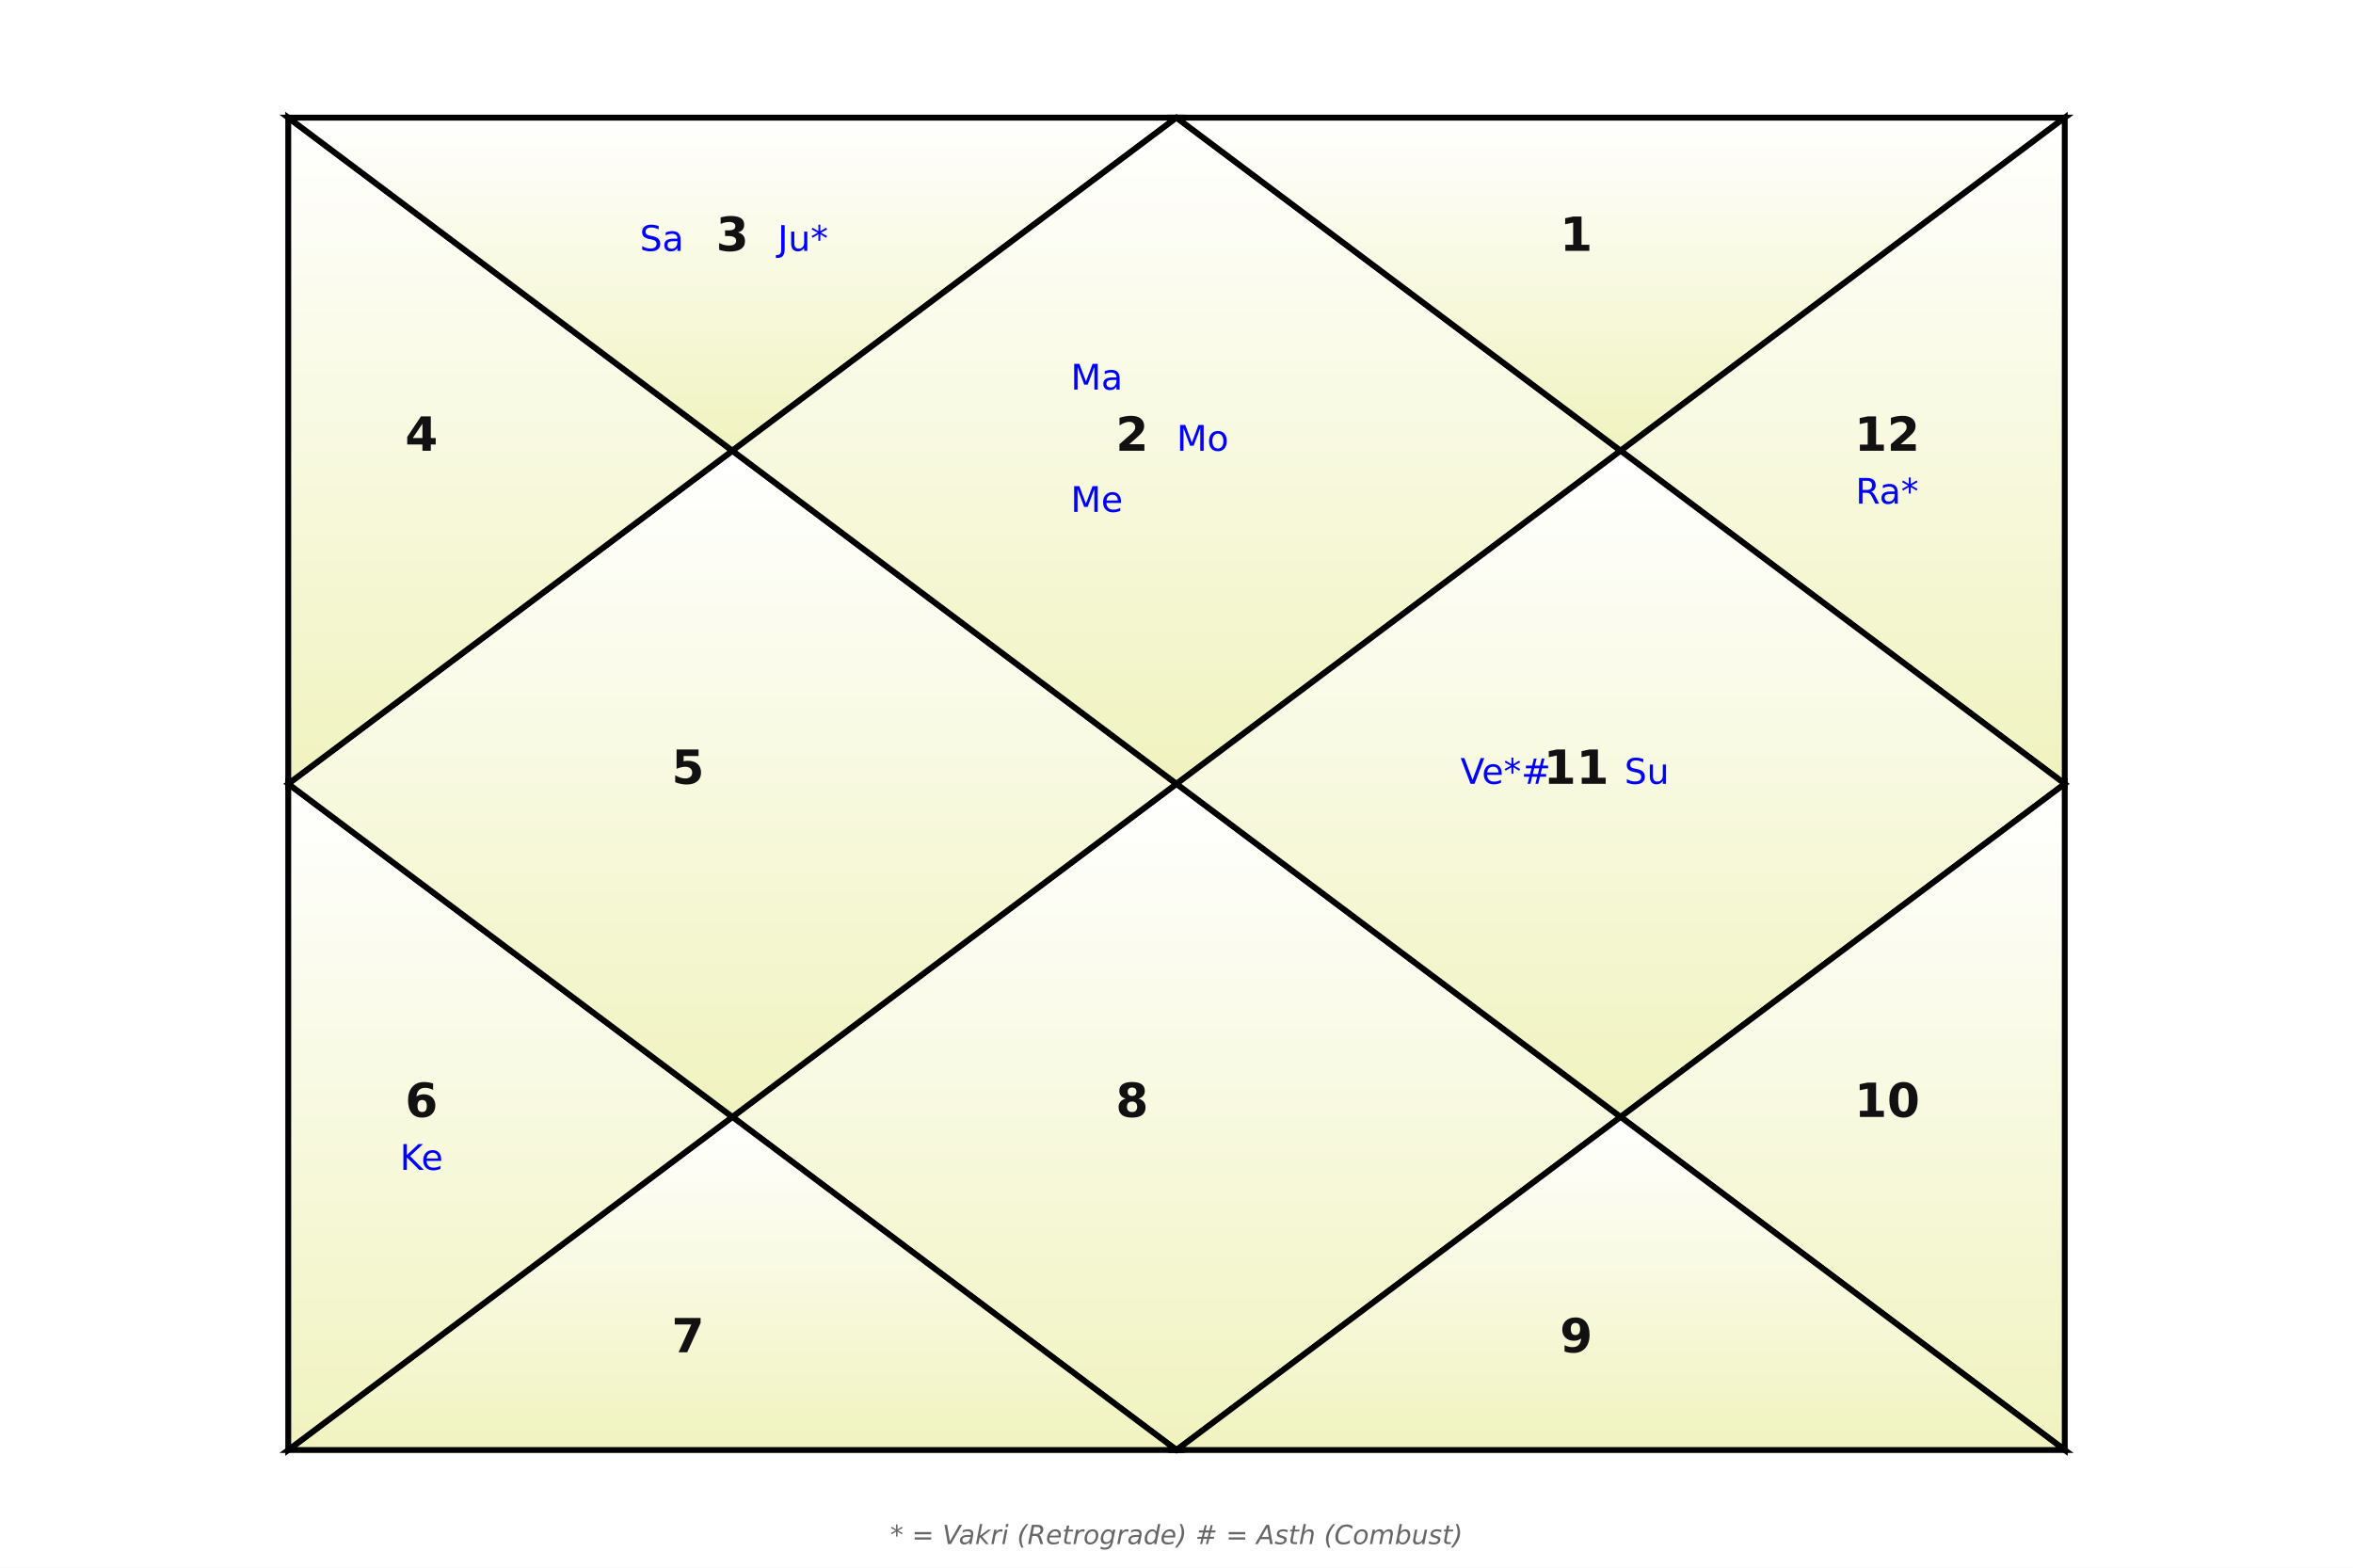
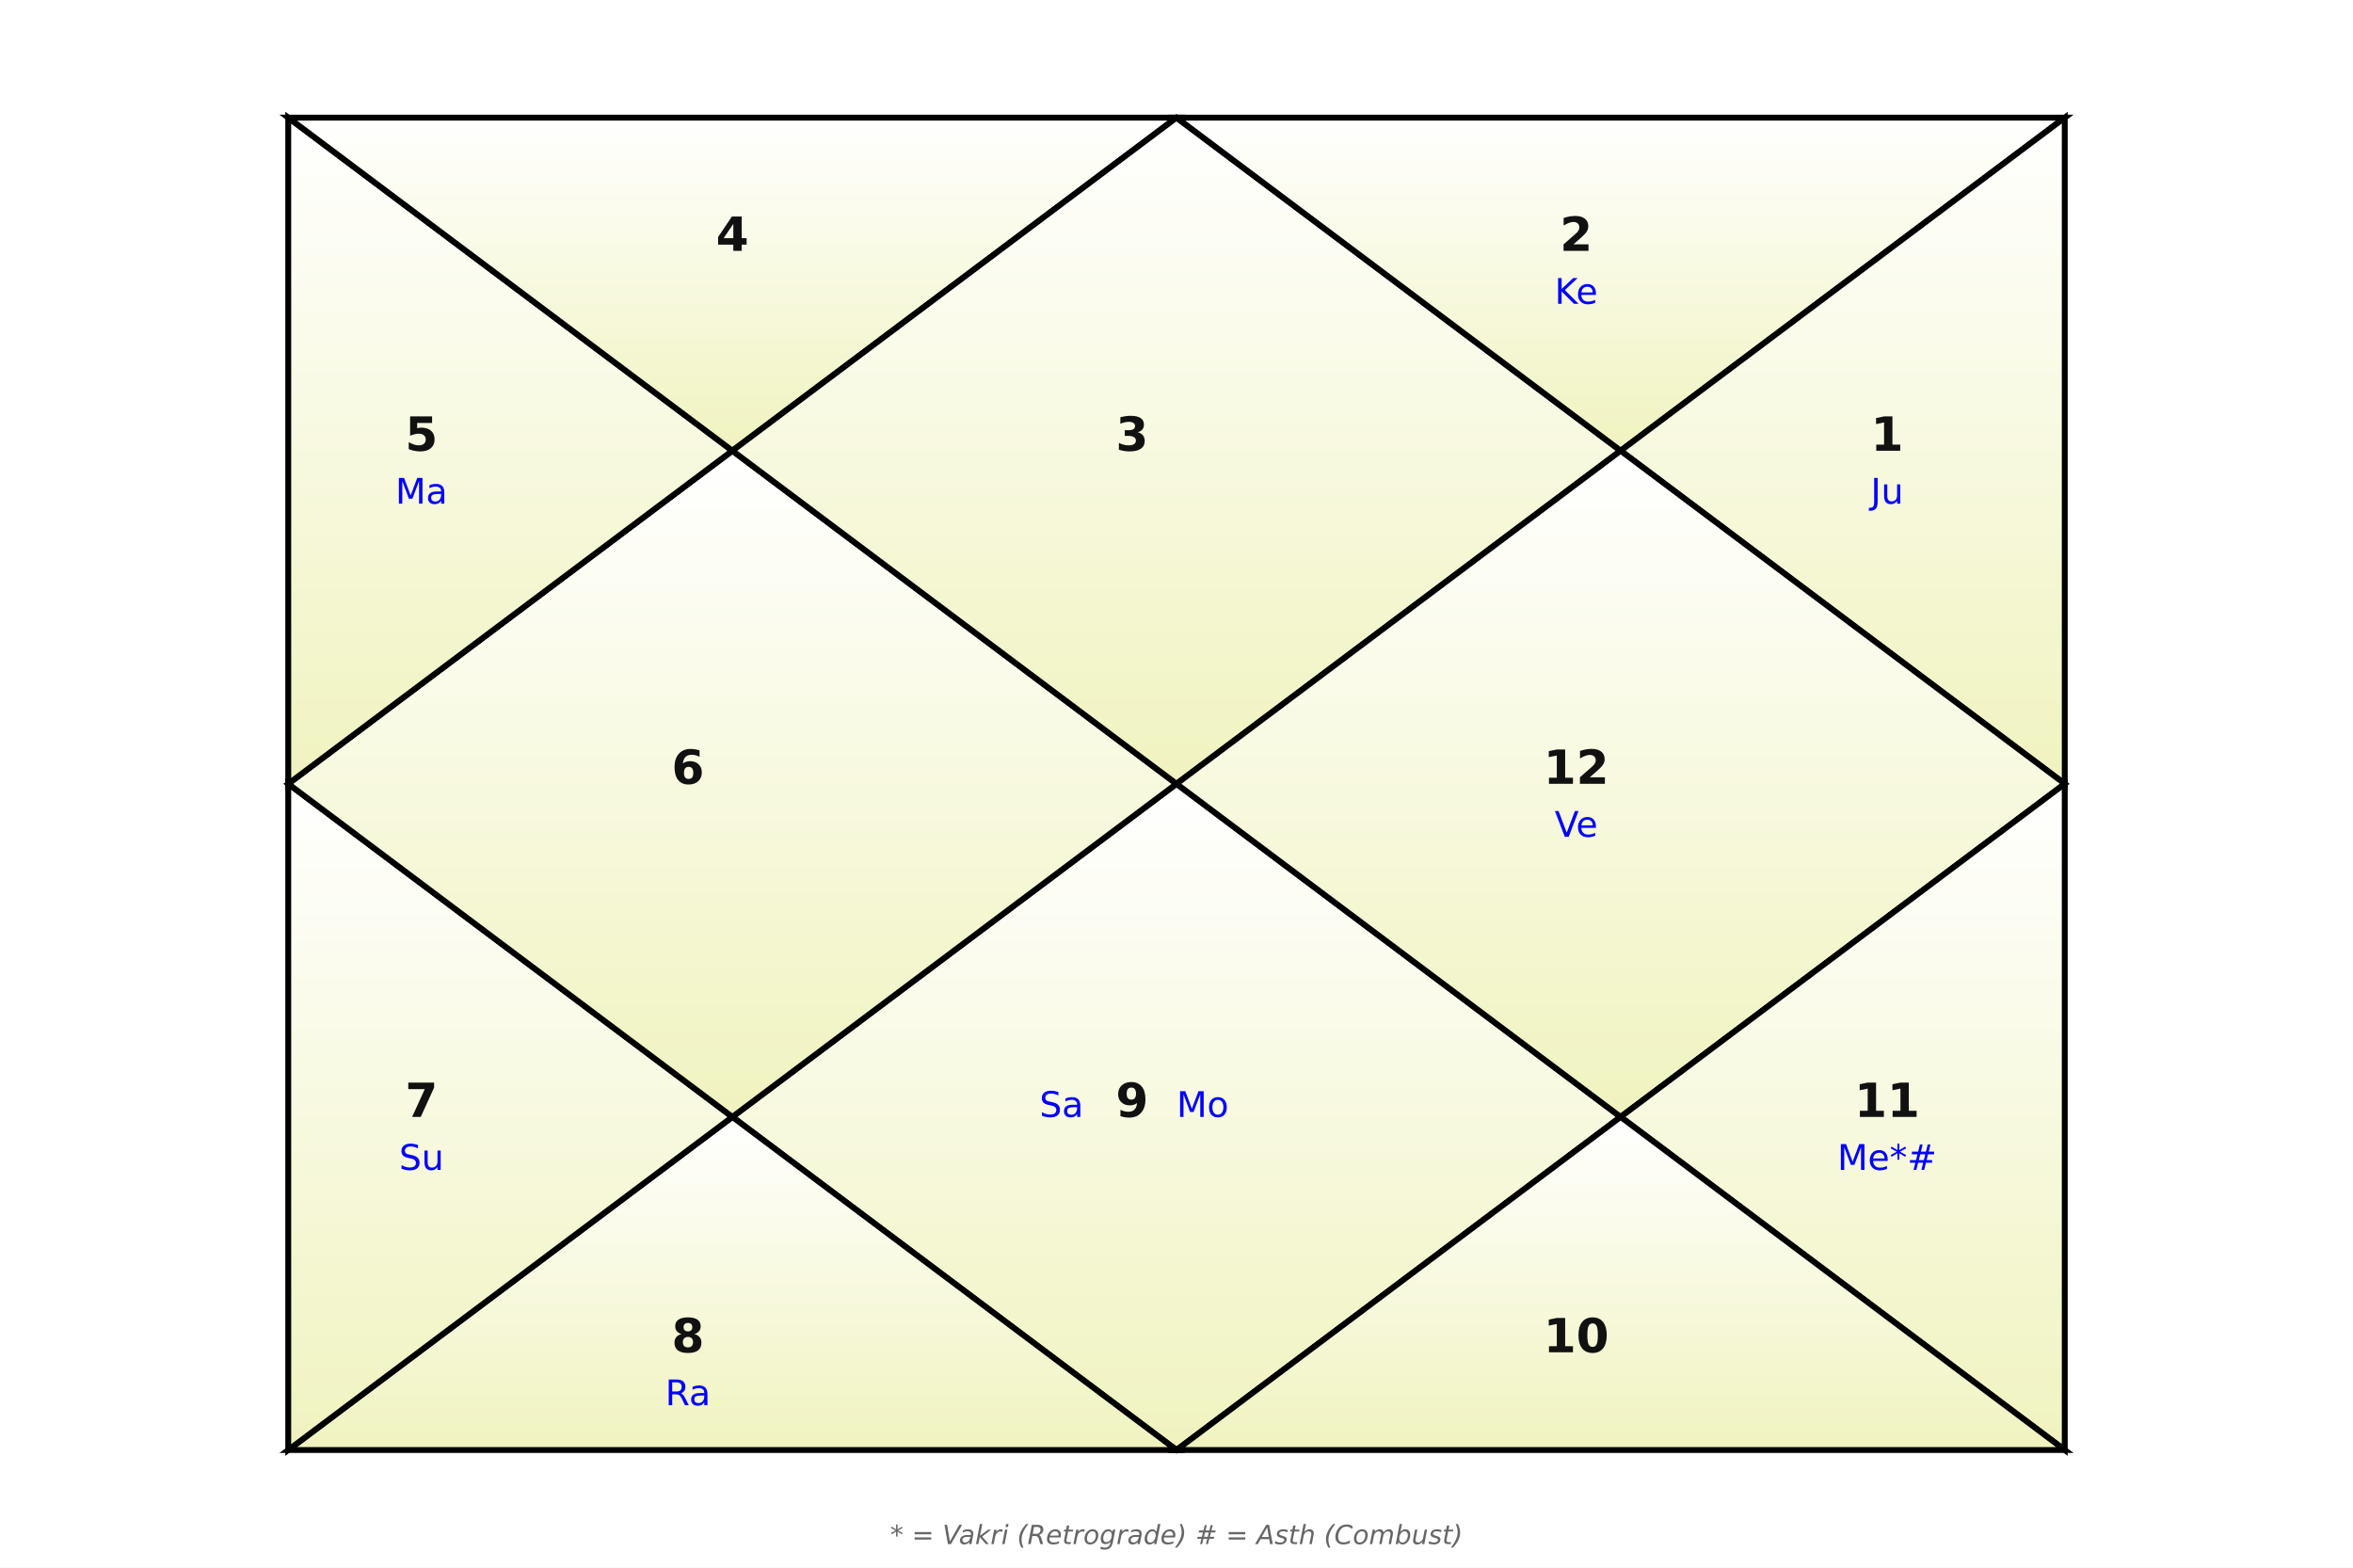
<svg xmlns="http://www.w3.org/2000/svg" baseProfile="full" height="100%" version="1.1" viewBox="0 0 800 533" width="100%">
  <defs>
    <linearGradient id="houseGrad" x1="0" x2="0" y1="0" y2="1">
      <stop offset="0" stop-color="white" />
      <stop offset="1" stop-color="#f0f3bf" />
    </linearGradient>
  </defs>
  <rect fill="white" height="533" width="800" x="0" y="0" />
  <polygon fill="url(#houseGrad)" points="249.0,379.75 400.0,493.0 551.0,379.75 400.0,266.5" stroke="#000" stroke-width="2" />
  <polygon fill="url(#houseGrad)" points="249.0,379.75 98.0,493.0 400.0,493.0" stroke="#000" stroke-width="2" />
  <polygon fill="url(#houseGrad)" points="98.0,266.5 98.0,493.0 249.0,379.75" stroke="#000" stroke-width="2" />
  <polygon fill="url(#houseGrad)" points="98.0,266.5 249.0,379.75 400.0,266.5 249.0,153.25" stroke="#000" stroke-width="2" />
  <polygon fill="url(#houseGrad)" points="98.0,40.0 98.0,266.5 249.0,153.25" stroke="#000" stroke-width="2" />
  <polygon fill="url(#houseGrad)" points="98.0,40.0 249.0,153.25 400.0,40.0" stroke="#000" stroke-width="2" />
  <polygon fill="url(#houseGrad)" points="249.0,153.25 400.0,266.5 551.0,153.25 400.0,40.0" stroke="#000" stroke-width="2" />
  <polygon fill="url(#houseGrad)" points="400.0,40.0 551.0,153.25 702.0,40.0" stroke="#000" stroke-width="2" />
  <polygon fill="url(#houseGrad)" points="551.0,153.25 702.0,266.5 702.0,40.0" stroke="#000" stroke-width="2" />
  <polygon fill="url(#houseGrad)" points="551.0,153.25 400.0,266.5 551.0,379.75 702.0,266.5" stroke="#000" stroke-width="2" />
  <polygon fill="url(#houseGrad)" points="551.0,379.75 702.0,493.0 702.0,266.5" stroke="#000" stroke-width="2" />
  <polygon fill="url(#houseGrad)" points="551.0,379.75 400.0,493.0 702.0,493.0" stroke="#000" stroke-width="2" />
-   <text fill="#111111" font-family="DejaVu Sans, Arial, sans-serif" font-size="16" font-weight="bold" text-anchor="middle" x="384.9" y="153.25">2</text>
-   <text fill="#0000ff" font-family="DejaVu Sans, Arial, sans-serif" font-size="12" text-anchor="middle" x="408.9" y="153.25">Mo</text>
-   <text fill="#0000ff" font-family="DejaVu Sans, Arial, sans-serif" font-size="12" text-anchor="middle" x="372.9" y="174.035">Me</text>
-   <text fill="#0000ff" font-family="DejaVu Sans, Arial, sans-serif" font-size="12" text-anchor="middle" x="372.9" y="132.465">Ma</text>
-   <text fill="#111111" font-family="DejaVu Sans, Arial, sans-serif" font-size="16" font-weight="bold" text-anchor="middle" x="249.0" y="85.3">3</text>
-   <text fill="#0000ff" font-family="DejaVu Sans, Arial, sans-serif" font-size="12" text-anchor="middle" x="273.0" y="85.3">Ju*</text>
-   <text fill="#0000ff" font-family="DejaVu Sans, Arial, sans-serif" font-size="12" text-anchor="middle" x="225.0" y="85.3">Sa</text>
-   <text fill="#111111" font-family="DejaVu Sans, Arial, sans-serif" font-size="16" font-weight="bold" text-anchor="middle" x="143.3" y="153.25">4</text>
-   <text fill="#111111" font-family="DejaVu Sans, Arial, sans-serif" font-size="16" font-weight="bold" text-anchor="middle" x="233.9" y="266.5">5</text>
-   <text fill="#111111" font-family="DejaVu Sans, Arial, sans-serif" font-size="16" font-weight="bold" text-anchor="middle" x="143.3" y="379.75">6</text>
-   <text fill="#0000ff" font-family="DejaVu Sans, Arial, sans-serif" font-size="12" text-anchor="middle" x="143.3" y="397.75">Ke</text>
-   <text fill="#111111" font-family="DejaVu Sans, Arial, sans-serif" font-size="16" font-weight="bold" text-anchor="middle" x="233.9" y="459.78">7</text>
-   <text fill="#111111" font-family="DejaVu Sans, Arial, sans-serif" font-size="16" font-weight="bold" text-anchor="middle" x="384.9" y="379.75">8</text>
-   <text fill="#111111" font-family="DejaVu Sans, Arial, sans-serif" font-size="16" font-weight="bold" text-anchor="middle" x="535.9" y="459.78">9</text>
-   <text fill="#111111" font-family="DejaVu Sans, Arial, sans-serif" font-size="16" font-weight="bold" text-anchor="middle" x="641.6" y="379.75">10</text>
-   <text fill="#111111" font-family="DejaVu Sans, Arial, sans-serif" font-size="16" font-weight="bold" text-anchor="middle" x="535.9" y="266.5">11</text>
-   <text fill="#0000ff" font-family="DejaVu Sans, Arial, sans-serif" font-size="12" text-anchor="middle" x="559.9" y="266.5">Su</text>
-   <text fill="#0000ff" font-family="DejaVu Sans, Arial, sans-serif" font-size="12" text-anchor="middle" x="511.9" y="266.5">Ve*#</text>
-   <text fill="#111111" font-family="DejaVu Sans, Arial, sans-serif" font-size="16" font-weight="bold" text-anchor="middle" x="641.6" y="153.25">12</text>
-   <text fill="#0000ff" font-family="DejaVu Sans, Arial, sans-serif" font-size="12" text-anchor="middle" x="641.6" y="171.25">Ra*</text>
-   <text fill="#111111" font-family="DejaVu Sans, Arial, sans-serif" font-size="16" font-weight="bold" text-anchor="middle" x="535.9" y="85.3">1</text>
+   <text fill="#111111" font-family="DejaVu Sans, Arial, sans-serif" font-size="16" font-weight="bold" text-anchor="middle" x="384.9" y="153.25">3</text>
+   <text fill="#111111" font-family="DejaVu Sans, Arial, sans-serif" font-size="16" font-weight="bold" text-anchor="middle" x="249.0" y="85.3">4</text>
+   <text fill="#111111" font-family="DejaVu Sans, Arial, sans-serif" font-size="16" font-weight="bold" text-anchor="middle" x="143.3" y="153.25">5</text>
+   <text fill="#0000ff" font-family="DejaVu Sans, Arial, sans-serif" font-size="12" text-anchor="middle" x="143.3" y="171.25">Ma</text>
+   <text fill="#111111" font-family="DejaVu Sans, Arial, sans-serif" font-size="16" font-weight="bold" text-anchor="middle" x="233.9" y="266.5">6</text>
+   <text fill="#111111" font-family="DejaVu Sans, Arial, sans-serif" font-size="16" font-weight="bold" text-anchor="middle" x="143.3" y="379.75">7</text>
+   <text fill="#0000ff" font-family="DejaVu Sans, Arial, sans-serif" font-size="12" text-anchor="middle" x="143.3" y="397.75">Su</text>
+   <text fill="#111111" font-family="DejaVu Sans, Arial, sans-serif" font-size="16" font-weight="bold" text-anchor="middle" x="233.9" y="459.78">8</text>
+   <text fill="#0000ff" font-family="DejaVu Sans, Arial, sans-serif" font-size="12" text-anchor="middle" x="233.9" y="477.78">Ra</text>
+   <text fill="#111111" font-family="DejaVu Sans, Arial, sans-serif" font-size="16" font-weight="bold" text-anchor="middle" x="384.9" y="379.75">9</text>
+   <text fill="#0000ff" font-family="DejaVu Sans, Arial, sans-serif" font-size="12" text-anchor="middle" x="408.9" y="379.75">Mo</text>
+   <text fill="#0000ff" font-family="DejaVu Sans, Arial, sans-serif" font-size="12" text-anchor="middle" x="360.9" y="379.75">Sa</text>
+   <text fill="#111111" font-family="DejaVu Sans, Arial, sans-serif" font-size="16" font-weight="bold" text-anchor="middle" x="535.9" y="459.78">10</text>
+   <text fill="#111111" font-family="DejaVu Sans, Arial, sans-serif" font-size="16" font-weight="bold" text-anchor="middle" x="641.6" y="379.75">11</text>
+   <text fill="#0000ff" font-family="DejaVu Sans, Arial, sans-serif" font-size="12" text-anchor="middle" x="641.6" y="397.75">Me*#</text>
+   <text fill="#111111" font-family="DejaVu Sans, Arial, sans-serif" font-size="16" font-weight="bold" text-anchor="middle" x="535.9" y="266.5">12</text>
+   <text fill="#0000ff" font-family="DejaVu Sans, Arial, sans-serif" font-size="12" text-anchor="middle" x="535.9" y="284.5">Ve</text>
+   <text fill="#111111" font-family="DejaVu Sans, Arial, sans-serif" font-size="16" font-weight="bold" text-anchor="middle" x="641.6" y="153.25">1</text>
+   <text fill="#0000ff" font-family="DejaVu Sans, Arial, sans-serif" font-size="12" text-anchor="middle" x="641.6" y="171.25">Ju</text>
+   <text fill="#111111" font-family="DejaVu Sans, Arial, sans-serif" font-size="16" font-weight="bold" text-anchor="middle" x="535.9" y="85.3">2</text>
+   <text fill="#0000ff" font-family="DejaVu Sans, Arial, sans-serif" font-size="12" text-anchor="middle" x="535.9" y="103.3">Ke</text>
  <text fill="#666" font-family="DejaVu Sans" font-size="9" font-style="italic" text-anchor="middle" x="400.0" y="525">* = Vakri (Retrograde)  # = Asth (Combust)</text>
</svg>
